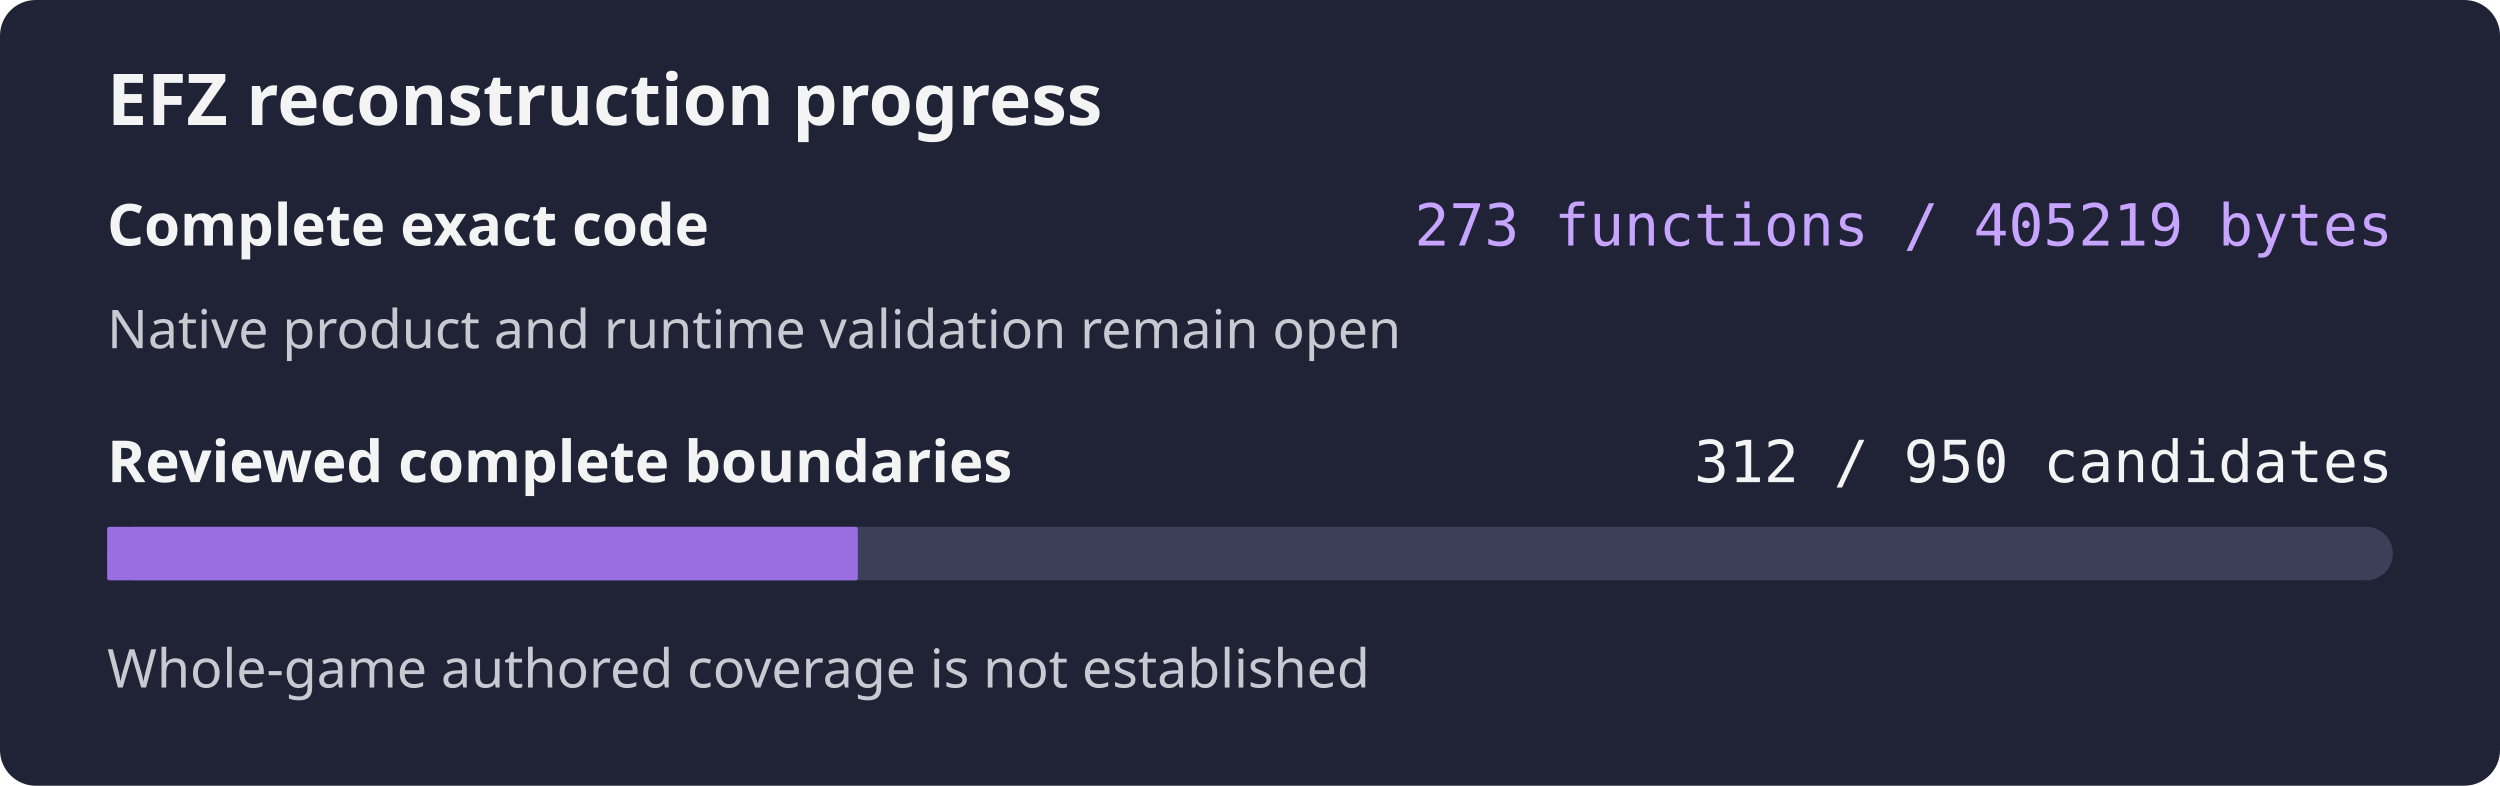
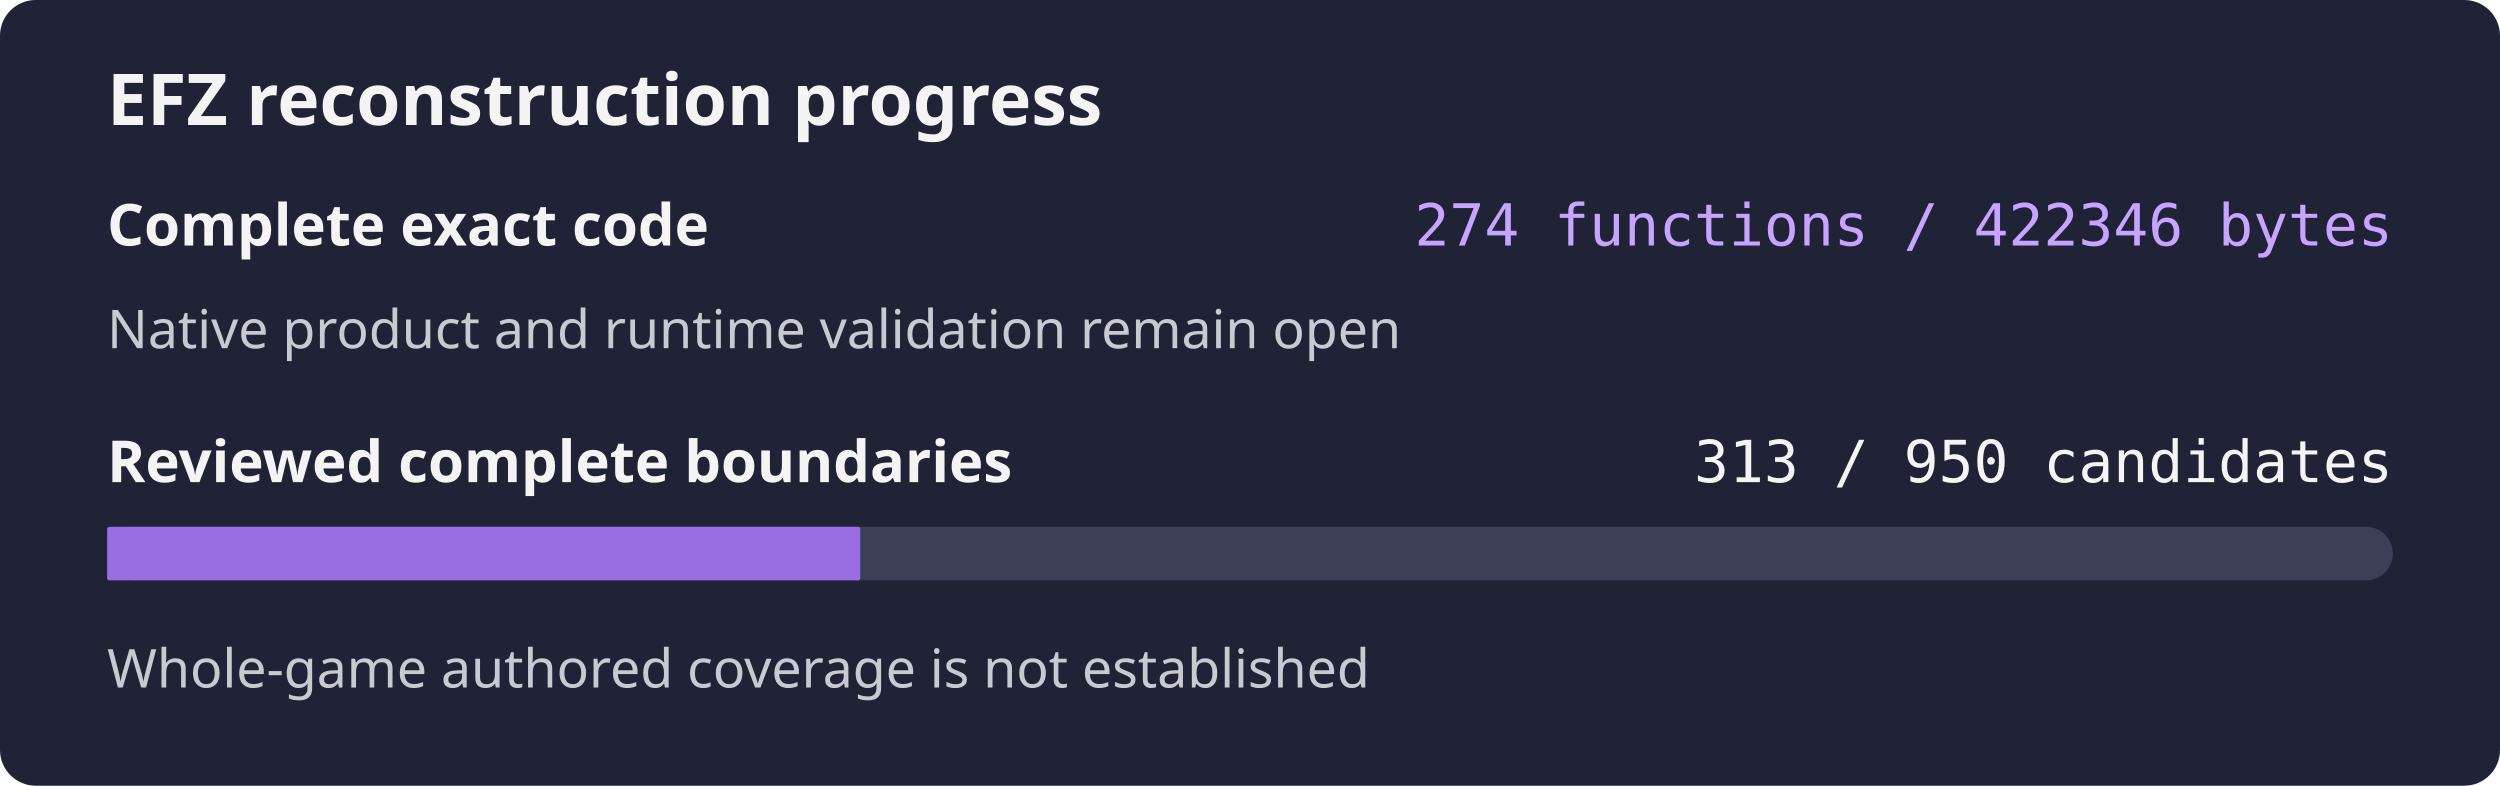
- <svg xmlns="http://www.w3.org/2000/svg" width="560" height="176" role="img" aria-label="EFZ reconstruction: 273 exact functions, 405219 exact bytes; 312 reviewed boundaries out of 950 candidates">
+ <svg xmlns="http://www.w3.org/2000/svg" width="560" height="176" role="img" aria-label="EFZ reconstruction: 274 exact functions, 422346 exact bytes; 313 reviewed boundaries out of 950 candidates">
  <rect width="560" height="176" rx="8" fill="#1f2335" />
  <text x="24" y="28" fill="#f4f4f5" font-family="sans-serif" font-size="16" font-weight="600">EFZ reconstruction progress</text>
  <text x="24" y="55" fill="#f4f4f5" font-family="sans-serif" font-size="13" font-weight="600">Complete exact code</text>
-   <text x="536" y="55" fill="#c7a4ff" text-anchor="end" font-family="monospace" font-size="13">273 functions / 405219 bytes</text>
+   <text x="536" y="55" fill="#c7a4ff" text-anchor="end" font-family="monospace" font-size="13">274 functions / 422346 bytes</text>
  <text x="24" y="78" fill="#c8cad2" font-family="sans-serif" font-size="12">Native product and runtime validation remain open</text>
  <text x="24" y="108" fill="#f4f4f5" font-family="sans-serif" font-size="13" font-weight="600">Reviewed complete boundaries</text>
-   <text x="536" y="108" fill="#f4f4f5" text-anchor="end" font-family="monospace" font-size="13">312 / 950 candidates</text>
+   <text x="536" y="108" fill="#f4f4f5" text-anchor="end" font-family="monospace" font-size="13">313 / 950 candidates</text>
  <rect x="24" y="118" width="512" height="12" rx="6" fill="#3b4058" />
-   <rect x="24" y="118" width="168.15" height="12" rx="0.5" fill="#9b6de3" />
+   <rect x="24" y="118" width="168.69" height="12" rx="0.5" fill="#9b6de3" />
  <text x="24" y="154" fill="#c8cad2" font-family="sans-serif" font-size="12">Whole-game authored coverage is not established</text>
</svg>
